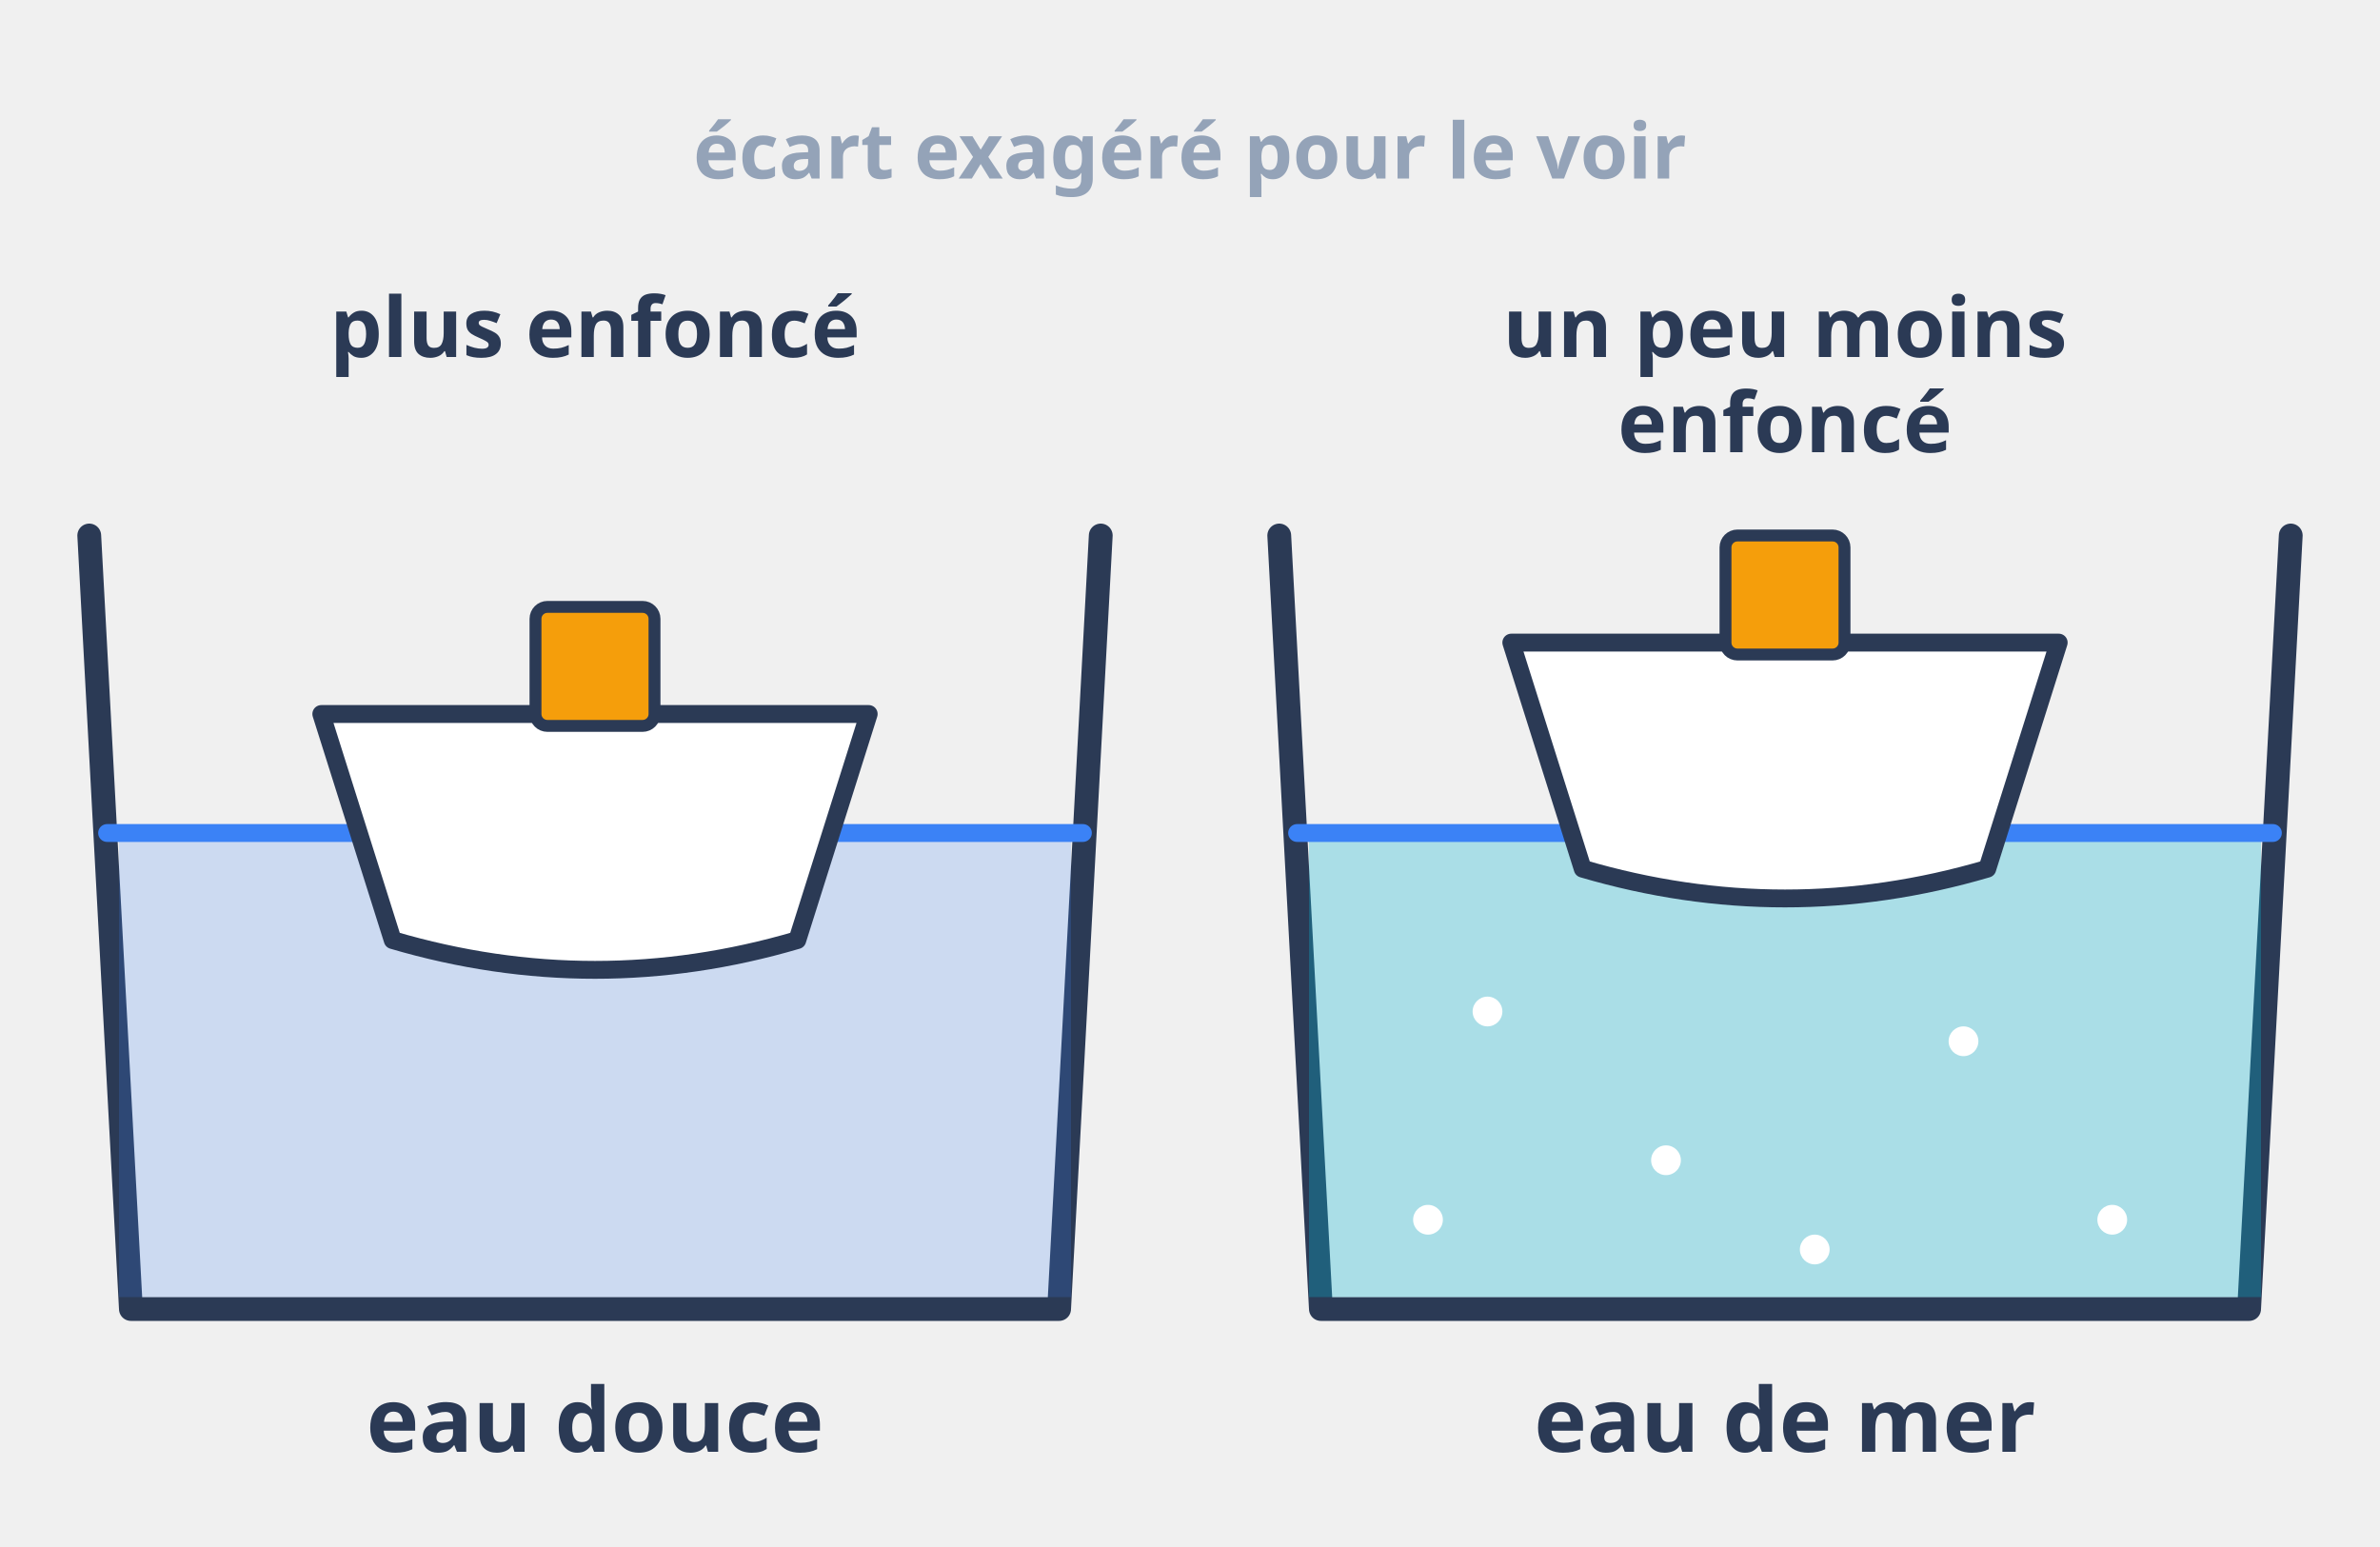
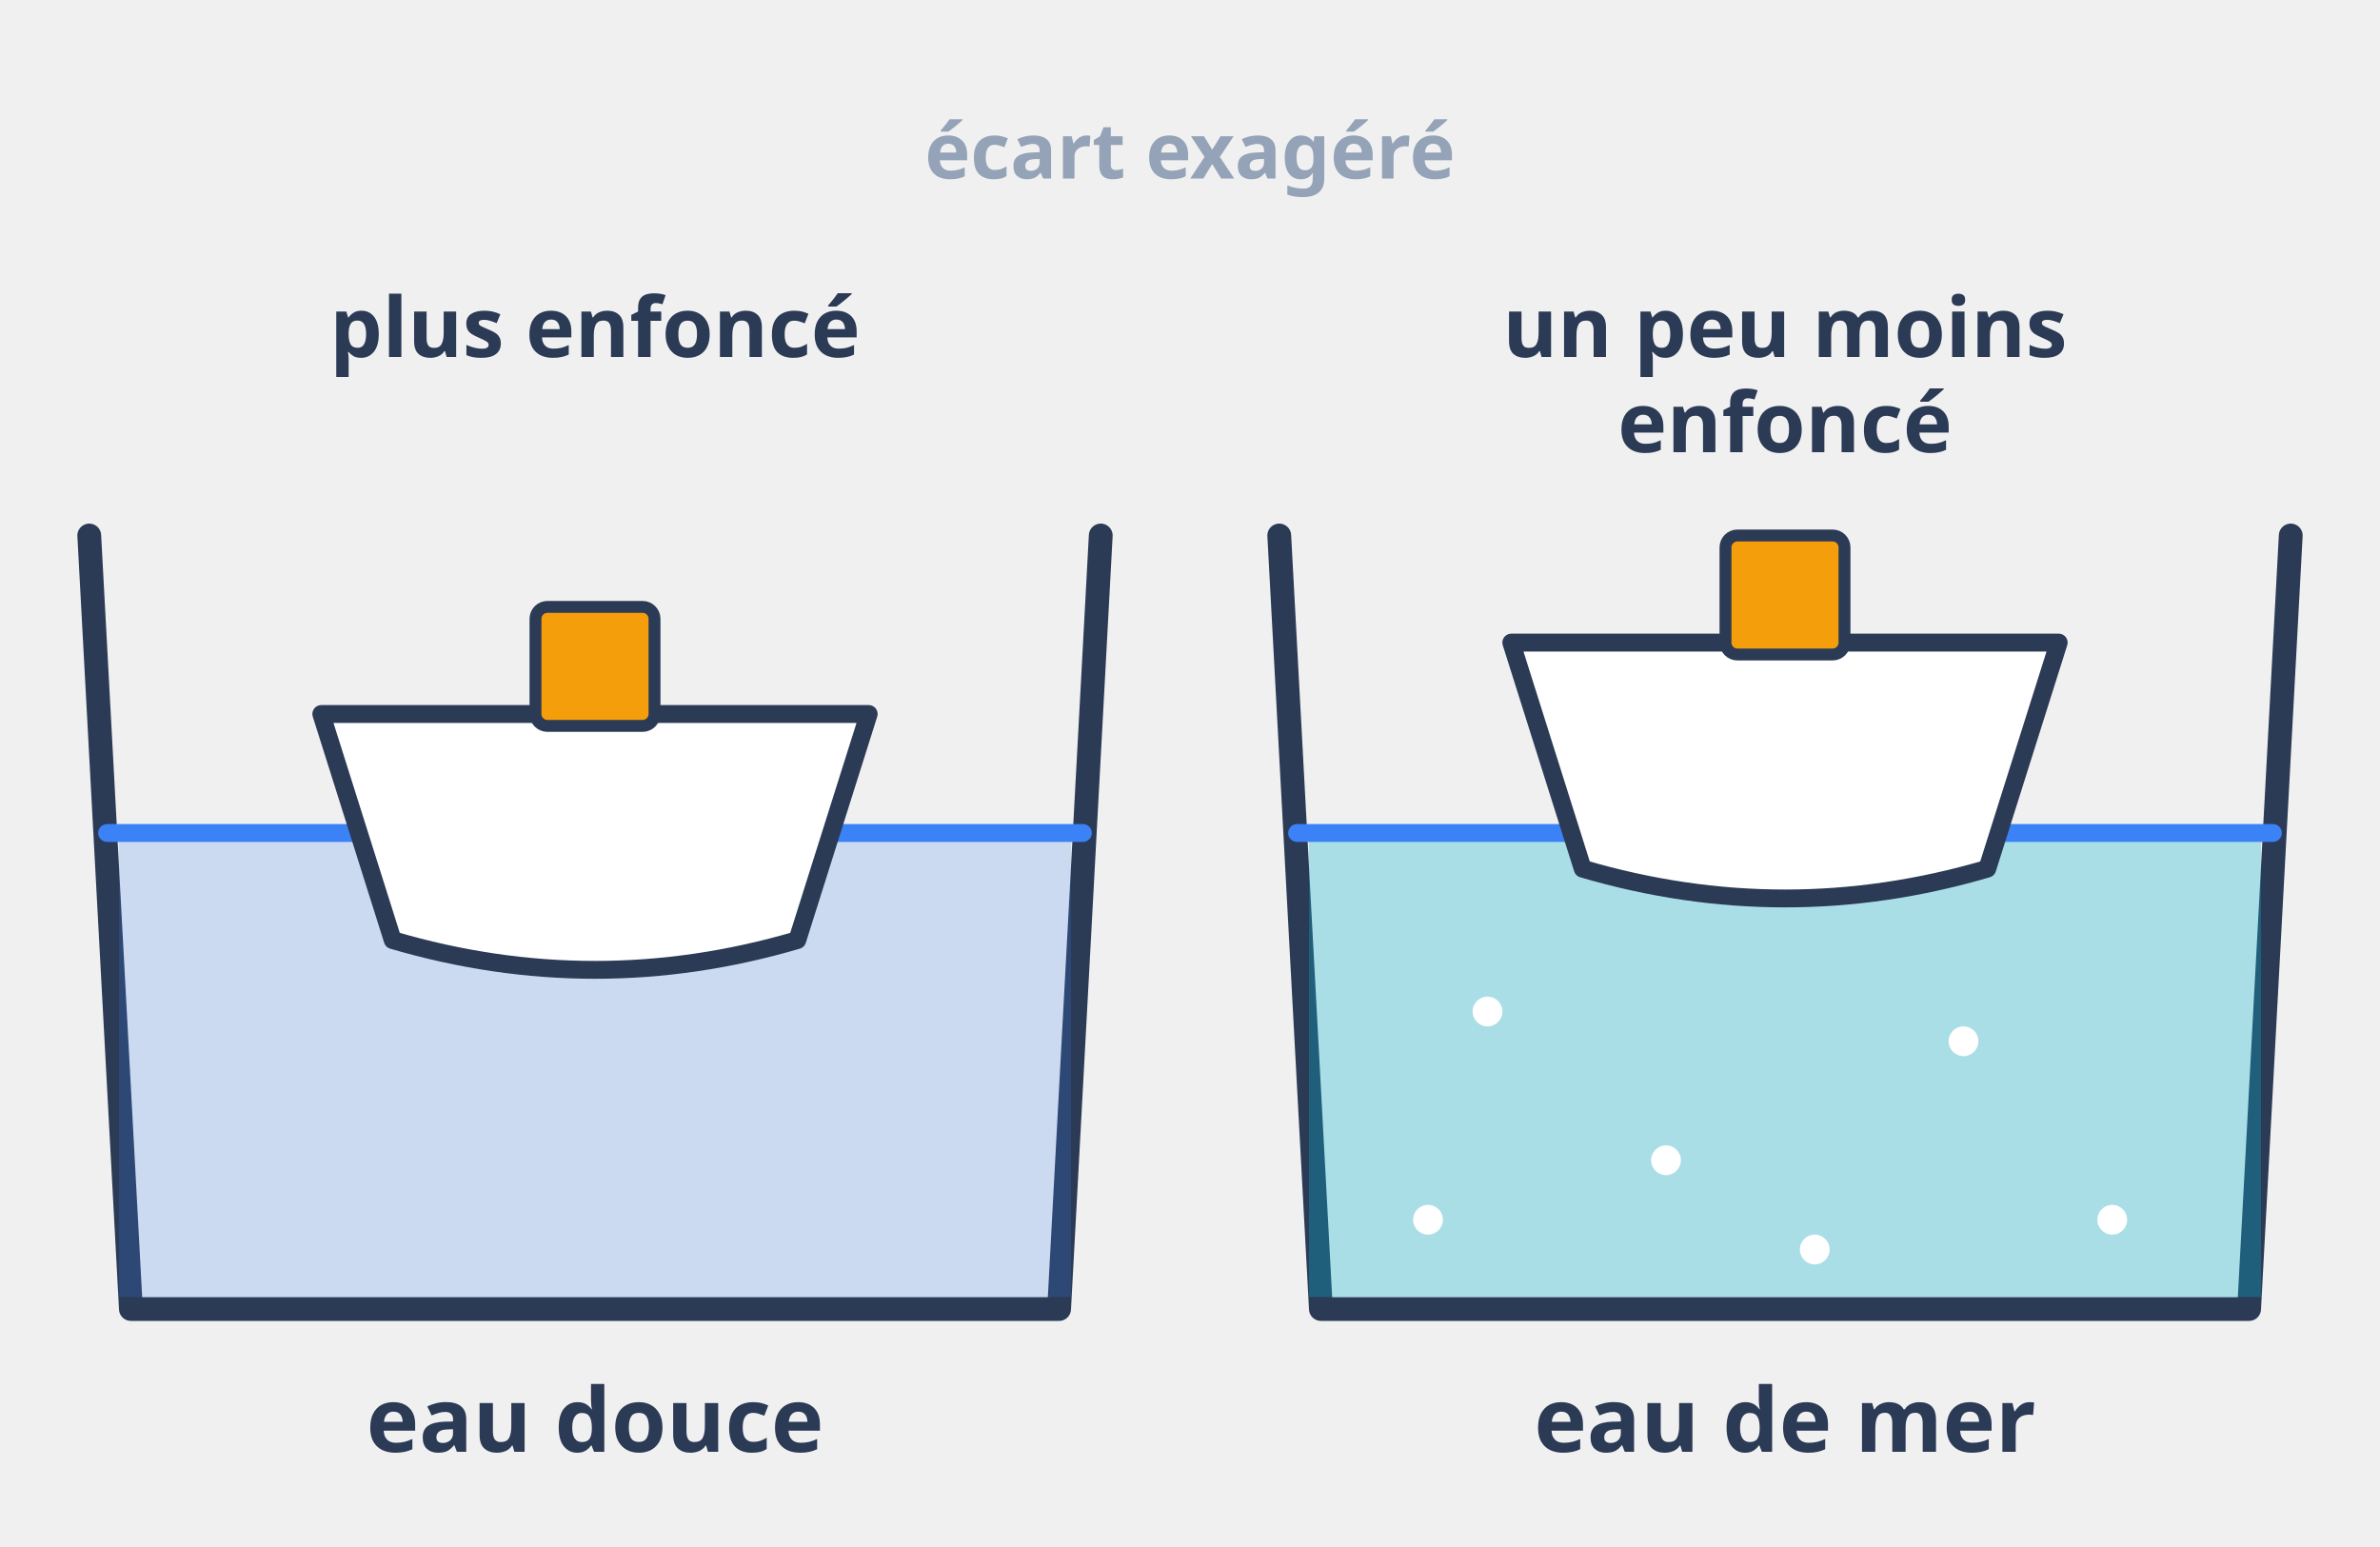
<svg xmlns="http://www.w3.org/2000/svg" viewBox="0 0 400 260" role="img">
  <style>@media (prefers-reduced-motion: reduce){*{animation:none!important}}</style>
  <g font-family="system-ui, sans-serif" font-weight="600" text-anchor="middle" stroke-linecap="round" stroke-linejoin="round">
    <path d="M15 90L22 220H178 L185 90" fill="none" stroke="#2B3A55" stroke-width="4" />
    <rect x="20" y="140" width="160" height="78" fill="#3B82F6" opacity=".2" />
    <line x1="18" y1="140" x2="182" y2="140" stroke="#3B82F6" stroke-width="3" />
    <text x="100" y="244" font-size="15" fill="#2B3A55">eau douce</text>
    <path d="M215 90L222 220H378 L385 90" fill="none" stroke="#2B3A55" stroke-width="4" />
    <rect x="220" y="140" width="160" height="78" fill="#06B6D4" opacity=".3" />
    <line x1="218" y1="140" x2="382" y2="140" stroke="#3B82F6" stroke-width="3" />
    <circle cx="250" cy="170" r="2.5" fill="#FFFFFF" />
    <circle cx="280" cy="195" r="2.5" fill="#FFFFFF" />
    <circle cx="330" cy="175" r="2.5" fill="#FFFFFF" />
    <circle cx="355" cy="205" r="2.5" fill="#FFFFFF" />
    <circle cx="240" cy="205" r="2.5" fill="#FFFFFF" />
    <circle cx="305" cy="210" r="2.5" fill="#FFFFFF" />
    <text x="300" y="244" font-size="15" fill="#2B3A55">eau de mer</text>
    <g transform="translate(100 146)">
      <path d="M-46 -26H46L34 12Q0 22 -34 12Z" fill="#FFFFFF" stroke="#2B3A55" stroke-width="3" />
      <rect x="-10" y="-44" width="20" height="20" rx="2" fill="#F59E0B" stroke="#2B3A55" stroke-width="2" />
    </g>
    <g transform="translate(300 134)">
      <path d="M-46 -26H46L34 12Q0 22 -34 12Z" fill="#FFFFFF" stroke="#2B3A55" stroke-width="3" />
      <rect x="-10" y="-44" width="20" height="20" rx="2" fill="#F59E0B" stroke="#2B3A55" stroke-width="2" />
    </g>
    <text x="100" y="60" font-size="14" fill="#2B3A55">plus enfoncé</text>
    <text x="300" y="60" font-size="14" fill="#2B3A55">un peu moins</text>
    <text x="300" y="76" font-size="14" fill="#2B3A55">enfoncé</text>
-     <text x="200" y="30" font-size="13" fill="#94A3B8">écart exagéré pour le voir</text>
+     <text x="200" y="30" font-size="13" fill="#94A3B8">écart exagéré</text>
  </g>
</svg>
